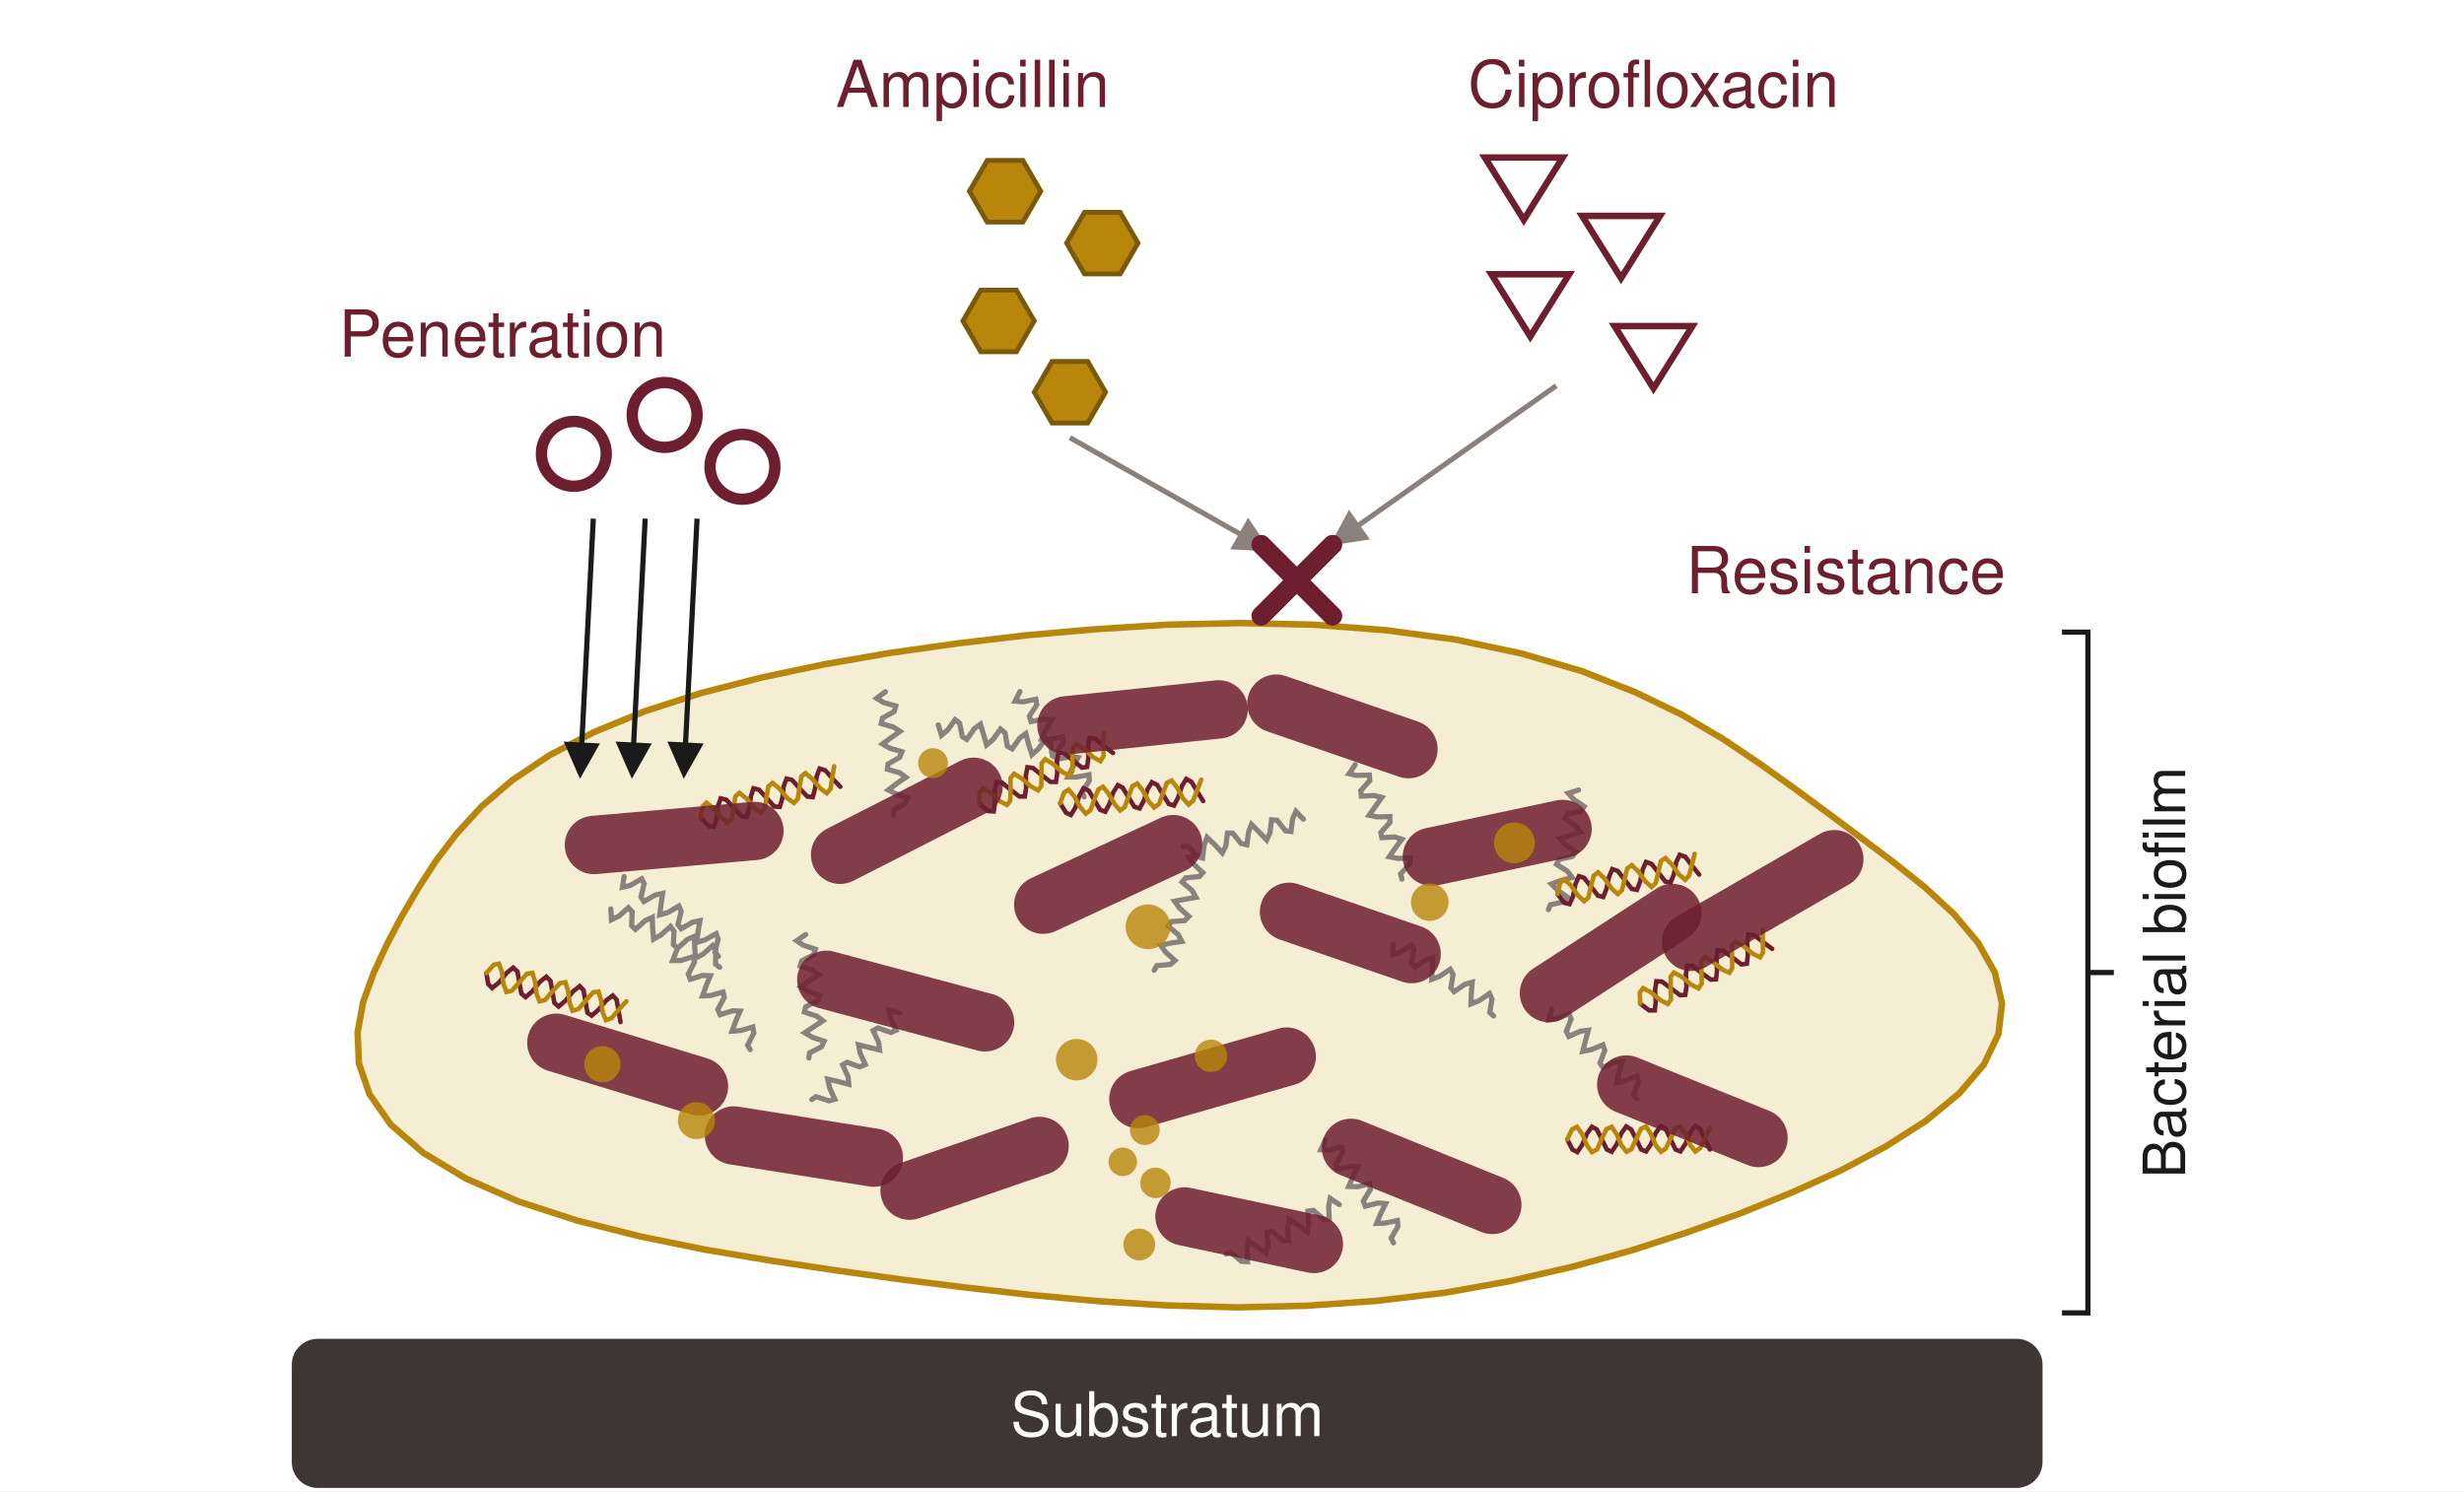
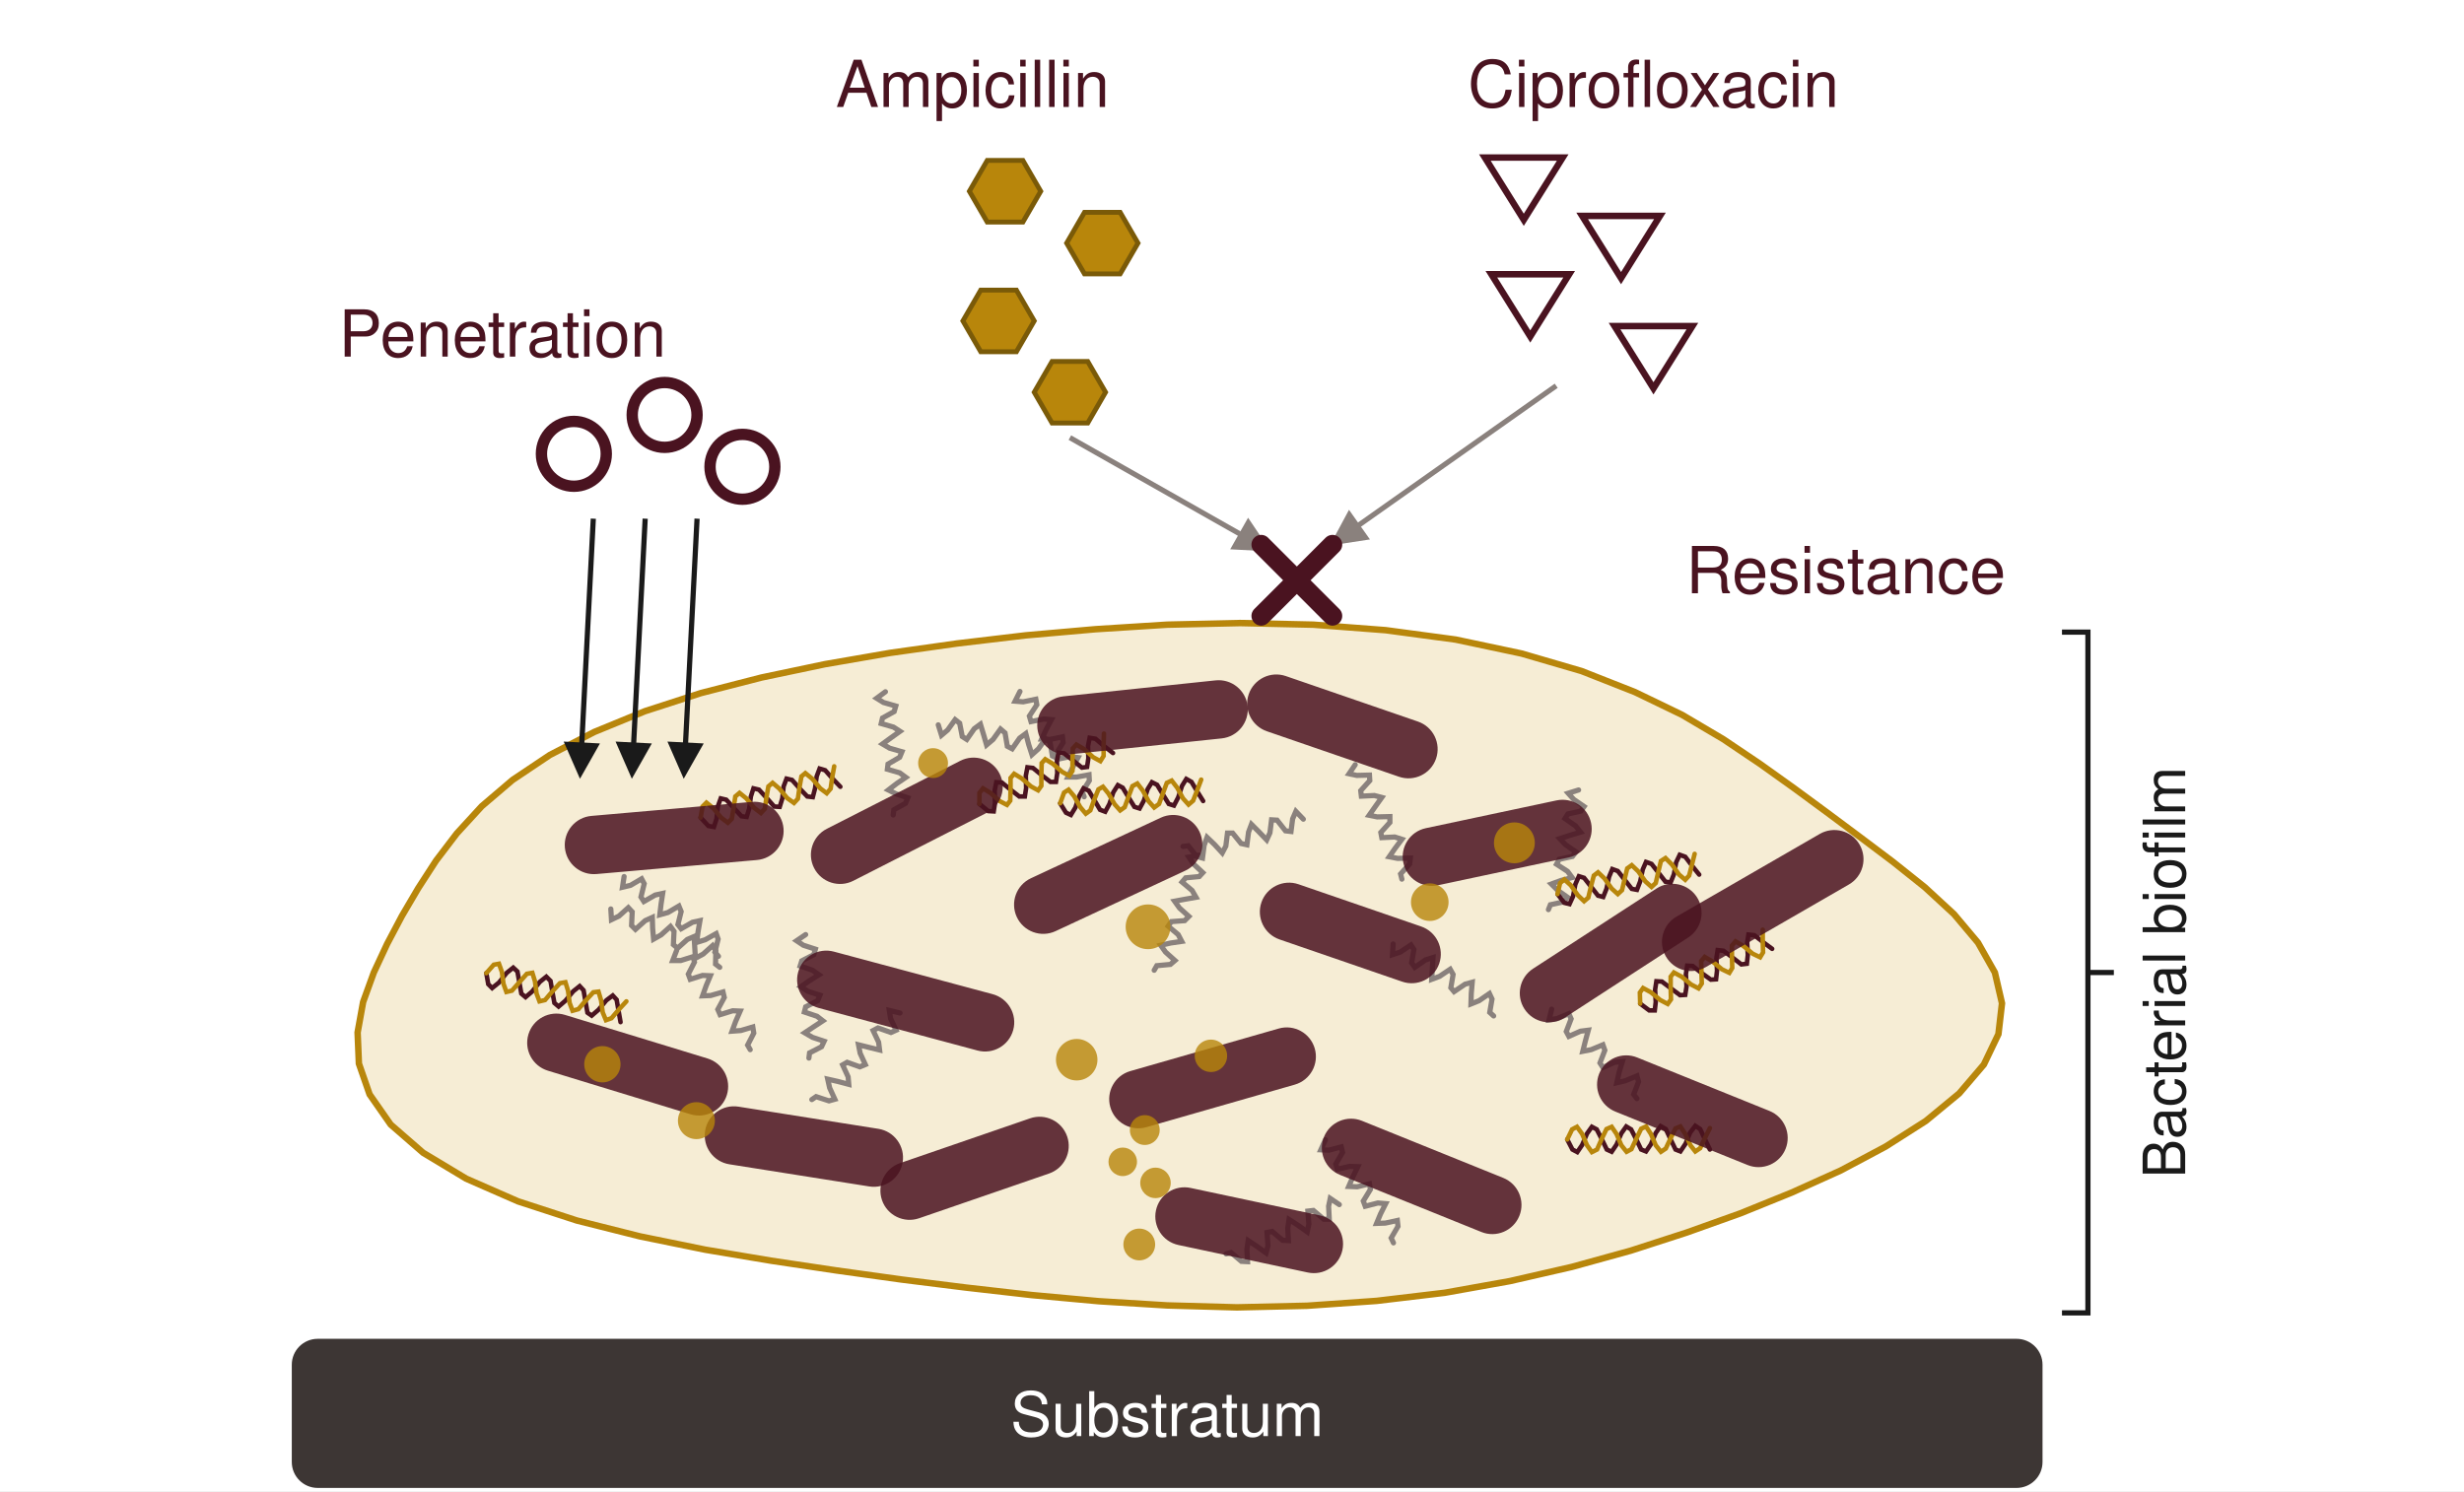
<svg xmlns="http://www.w3.org/2000/svg" viewBox="0 0 760 460" width="760" height="460" font-family="Helvetica, Arial, sans-serif">
  <defs>
    <marker id="ah" viewBox="0 0 10 10" refX="8" refY="5" markerWidth="7" markerHeight="7" orient="auto-start-reverse">
      <path d="M0,0 L10,5 L0,10 z" fill="#1a1a1a" />
    </marker>
    <marker id="ahg" viewBox="0 0 10 10" refX="8" refY="5" markerWidth="7" markerHeight="7" orient="auto-start-reverse">
      <path d="M0,0 L10,5 L0,10 z" fill="#8a817d" />
    </marker>
  </defs>
  <rect width="760" height="460" fill="#ffffff" />
  <path d="M615.3,300.0 L617.5,309.5 L616.4,319.0 L611.9,328.4 L604.3,337.3 L594.0,345.8 L581.6,353.7 L567.7,361.1 L552.6,367.9 L536.8,374.3 L520.3,380.2 L503.0,385.8 L484.9,390.8 L465.7,395.2 L445.6,398.8 L424.6,401.3 L403.2,402.8 L381.5,403.3 L360.0,402.7 L338.9,401.4 L318.2,399.5 L298.0,397.2 L278.0,394.7 L257.9,391.9 L237.8,388.9 L217.5,385.5 L197.4,381.4 L177.9,376.5 L159.8,370.6 L143.8,363.6 L130.5,355.6 L120.5,346.9 L114.0,337.6 L110.7,328.1 L110.3,318.5 L112.0,309.1 L115.3,300.0 L119.4,291.2 L124.0,282.5 L129.0,274.0 L134.5,265.5 L140.9,257.1 L148.6,248.7 L158.1,240.6 L169.6,232.9 L183.3,225.8 L198.9,219.4 L216.2,213.8 L234.9,209.0 L254.4,204.9 L274.6,201.4 L295.2,198.5 L316.3,196.0 L337.9,194.1 L360.0,192.7 L382.5,192.2 L405.1,192.7 L427.4,194.4 L449.0,197.3 L469.3,201.6 L487.8,207.0 L504.3,213.5 L518.8,220.5 L531.5,228.0 L542.8,235.6 L553.3,243.1 L563.5,250.6 L573.7,258.2 L583.8,265.8 L593.7,273.7 L602.7,282.0 L610.1,290.8 Z" fill="#f6edd5" stroke="#b8860b" stroke-width="2" />
  <polyline points="289.4,223.6 290.4,226.8 292.3,225.2 294.6,222.0 296.0,223.1 296.8,227.2 298.2,228.1 300.5,224.8 302.4,223.4 303.4,226.7 304.3,229.8 306.3,228.1 308.6,224.9 310.0,226.1 310.7,230.2 312.2,231.0 314.5,227.7 316.4,226.3 317.3,229.7 318.3,232.8 320.3,231.0 322.5,227.9 323.9,229.1 324.6,233.2 326.1,233.9" fill="none" stroke="#8a817d" stroke-width="1.6" stroke-linecap="round" />
  <polyline points="208.7,293.2 207.5,296.3 210.0,296.3 213.8,295.1 214.2,296.8 212.3,300.5 212.9,302.1 216.7,300.9 219.1,301.0 217.8,304.1 216.7,307.2 219.2,307.1 223.0,306.0 223.4,307.7 221.4,311.4 222.1,313.0 226.0,311.8 228.3,311.9 226.9,315.1 225.8,318.1 228.5,317.9 232.2,316.8 232.5,318.7 230.6,322.4 231.4,323.8" fill="none" stroke="#8a817d" stroke-width="1.6" stroke-linecap="round" />
  <polyline points="277.6,312.5 274.3,311.7 274.7,314.2 276.4,317.8 274.8,318.5 270.8,317.1 269.3,317.9 271.0,321.5 271.3,323.9 268.0,323.1 264.8,322.3 265.3,324.9 266.9,328.4 265.2,329.1 261.3,327.7 259.9,328.5 261.6,332.2 261.8,334.5 258.4,333.6 255.3,332.9 255.9,335.6 257.5,339.1 255.7,339.6 251.7,338.3 250.4,339.2" fill="none" stroke="#8a817d" stroke-width="1.6" stroke-linecap="round" />
  <polyline points="429.7,291.2 429.5,294.5 431.9,293.7 435.2,291.5 436.1,292.9 435.4,297.0 436.4,298.4 439.7,296.1 442.0,295.4 441.8,298.8 441.6,302.1 444.0,301.2 447.3,299.0 448.2,300.6 447.5,304.7 448.5,305.9 451.9,303.6 454.1,303.0 453.8,306.5 453.7,309.7 456.2,308.7 459.4,306.5 460.2,308.2 459.5,312.3 460.7,313.4" fill="none" stroke="#8a817d" stroke-width="1.6" stroke-linecap="round" />
  <polyline points="402.0,252.7 399.7,250.3 398.7,252.6 398.2,256.5 396.5,256.3 393.9,253.0 392.2,252.9 391.7,256.9 390.7,259.1 388.3,256.6 386.0,254.3 385.1,256.7 384.6,260.6 382.8,260.2 380.2,257.0 378.6,257.0 378.1,261.0 377.0,263.1 374.6,260.5 372.3,258.3 371.4,260.8 370.9,264.7 369.1,264.2 366.5,260.9 364.9,261.1" fill="none" stroke="#8a817d" stroke-width="1.6" stroke-linecap="round" />
  <polyline points="413.1,371.6 410.3,369.7 409.8,372.1 410.0,376.1 408.3,376.1 405.1,373.4 403.4,373.6 403.7,377.6 403.2,380.0 400.4,378.0 397.6,376.2 397.2,378.8 397.4,382.7 395.6,382.6 392.4,379.9 390.8,380.2 391.1,384.3 390.5,386.5 387.7,384.5 385.0,382.7 384.6,385.4 384.8,389.2 382.9,389.1 379.7,386.4 378.2,386.8" fill="none" stroke="#8a817d" stroke-width="1.6" stroke-linecap="round" />
  <polyline points="370.0,263.8 366.7,264.4 368.1,266.5 371.0,269.2 369.9,270.4 365.7,270.8 364.6,272.1 367.7,274.7 368.9,276.8 365.5,277.4 362.3,278.0 363.8,280.1 366.7,282.7 365.4,284.0 361.3,284.3 360.3,285.7 363.4,288.3 364.5,290.4 361.1,290.9 358.0,291.6 359.5,293.7 362.4,296.3 361.0,297.5 356.8,297.9 356.0,299.3" fill="none" stroke="#8a817d" stroke-width="1.6" stroke-linecap="round" />
  <polyline points="314.6,213.3 313.1,216.3 315.6,216.5 319.5,215.7 319.8,217.4 317.5,220.9 318.0,222.6 321.9,221.8 324.3,222.0 322.7,225.0 321.3,228.0 323.9,228.1 327.7,227.3 327.9,229.1 325.7,232.6 326.2,234.2 330.1,233.4 332.5,233.7 330.8,236.8 329.4,239.7 332.1,239.7 335.9,239.0 336.0,240.8 333.8,244.3 334.4,245.8" fill="none" stroke="#8a817d" stroke-width="1.6" stroke-linecap="round" />
  <polyline points="248.5,288.3 245.7,290.2 247.8,291.6 251.5,292.8 251.0,294.5 247.3,296.4 246.8,298.0 250.6,299.3 252.6,300.7 249.7,302.5 247.0,304.4 249.2,305.8 252.9,307.0 252.2,308.7 248.5,310.6 248.1,312.2 252.0,313.5 253.8,314.9 250.9,316.8 248.2,318.6 250.6,320.0 254.2,321.2 253.4,322.9 249.7,324.8 249.5,326.4" fill="none" stroke="#8a817d" stroke-width="1.6" stroke-linecap="round" />
  <polyline points="192.5,270.4 192.0,273.7 194.5,273.1 197.9,271.1 198.7,272.6 197.7,276.7 198.6,278.1 202.1,276.1 204.4,275.6 203.9,278.9 203.5,282.2 206.0,281.5 209.4,279.5 210.1,281.2 209.1,285.2 210.1,286.5 213.6,284.5 215.9,284.0 215.3,287.5 214.9,290.7 217.5,289.9 220.9,288.0 221.5,289.7 220.5,293.7 221.6,295.0" fill="none" stroke="#8a817d" stroke-width="1.6" stroke-linecap="round" />
  <polyline points="418.0,235.9 416.1,238.7 418.5,239.2 422.4,239.1 422.5,240.8 419.7,243.9 419.9,245.6 423.9,245.4 426.2,246.0 424.2,248.8 422.3,251.5 424.8,252.0 428.7,251.9 428.7,253.7 425.9,256.8 426.2,258.4 430.2,258.2 432.4,258.9 430.3,261.7 428.5,264.3 431.1,264.8 435.0,264.7 434.8,266.5 432.0,269.6 432.4,271.2" fill="none" stroke="#8a817d" stroke-width="1.6" stroke-linecap="round" />
  <polyline points="486.9,243.7 483.7,244.7 485.4,246.6 488.6,248.8 487.6,250.2 483.6,251.1 482.7,252.5 486.0,254.8 487.5,256.7 484.2,257.7 481.1,258.7 482.9,260.6 486.1,262.8 485.0,264.2 480.9,265.1 480.1,266.6 483.5,268.8 484.9,270.7 481.5,271.6 478.5,272.7 480.4,274.6 483.5,276.8 482.3,278.2 478.2,279.1 477.6,280.6" fill="none" stroke="#8a817d" stroke-width="1.6" stroke-linecap="round" />
  <polyline points="478.6,311.3 477.8,314.6 480.3,314.2 483.9,312.7 484.6,314.3 483.1,318.2 483.9,319.7 487.5,318.1 489.9,317.8 489.0,321.1 488.2,324.3 490.8,323.8 494.4,322.3 495.0,324.0 493.5,327.9 494.4,329.3 498.0,327.7 500.4,327.5 499.4,330.8 498.7,334.0 501.3,333.4 504.9,331.9 505.4,333.7 503.9,337.6 504.9,338.9" fill="none" stroke="#8a817d" stroke-width="1.6" stroke-linecap="round" />
  <polyline points="273.1,213.4 270.4,215.4 272.5,216.7 276.3,217.8 275.8,219.5 272.2,221.5 271.8,223.2 275.6,224.3 277.6,225.6 274.8,227.6 272.2,229.5 274.4,230.8 278.2,231.9 277.5,233.6 273.9,235.7 273.7,237.3 277.5,238.4 279.4,239.8 276.6,241.7 274.0,243.7 276.4,244.9 280.0,246.1 279.3,247.8 275.7,249.8 275.5,251.4" fill="none" stroke="#8a817d" stroke-width="1.6" stroke-linecap="round" />
  <polyline points="408.8,351.6 407.4,354.7 409.9,354.8 413.7,353.8 414.1,355.5 412.0,359.1 412.5,360.7 416.3,359.8 418.8,359.9 417.3,363.0 416.0,366.0 418.6,366.1 422.4,365.2 422.7,366.9 420.5,370.5 421.1,372.1 425.0,371.1 427.4,371.3 425.8,374.5 424.6,377.4 427.3,377.3 431.0,376.5 431.2,378.3 429.1,381.9 429.8,383.4" fill="none" stroke="#8a817d" stroke-width="1.6" stroke-linecap="round" />
  <polyline points="188.4,280.4 188.6,283.7 190.9,282.6 193.8,280.0 195.0,281.3 194.8,285.5 196.0,286.7 199.0,284.0 201.2,283.0 201.3,286.4 201.6,289.7 203.9,288.4 206.8,285.8 207.9,287.3 207.7,291.4 209.0,292.5 212.0,289.8 214.1,288.9 214.3,292.4 214.5,295.6 216.9,294.3 219.8,291.7 220.8,293.3 220.7,297.4 222.0,298.4" fill="none" stroke="#8a817d" stroke-width="1.6" stroke-linecap="round" />
-   <polyline points="480.4,275.8 482.5,278.5 484.1,278.9 485.2,276.5 485.9,272.8 487.0,270.3 488.6,270.8 490.8,273.6 492.9,276.3 494.5,276.7 495.5,274.2 496.3,270.5 497.3,268.1 499.0,268.7 501.2,271.5 503.3,274.2 504.9,274.5 505.9,271.9 506.7,268.2 507.7,265.9 509.4,266.5 511.6,269.3 513.7,272.0 515.3,272.2 516.3,269.7 517.0,266.0 518.1,263.7 519.8,264.3 522.0,267.2 524.1,269.8" fill="none" stroke="#6d1f2f" stroke-width="1.4" stroke-linecap="round" />
+   <polyline points="480.4,275.8 482.5,278.5 484.1,278.9 485.2,276.5 485.9,272.8 487.0,270.3 488.6,270.8 490.8,273.6 492.9,276.3 494.5,276.7 495.5,274.2 496.3,270.5 497.3,268.1 499.0,268.7 501.2,271.5 503.3,274.2 504.9,274.5 505.9,271.9 506.7,268.2 507.7,265.9 509.4,266.5 511.6,269.3 513.7,272.0 515.3,272.2 516.3,269.7 517.0,266.0 518.1,263.7 519.8,264.3 522.0,267.2 524.1,269.8" fill="none" stroke="#4a1320" stroke-width="1.4" stroke-linecap="round" />
  <polyline points="480.4,275.8 481.2,272.4 482.5,271.3 484.5,273.1 486.7,276.2 488.6,278.0 489.9,276.9 490.7,273.5 491.6,270.1 492.9,269.1 494.9,271.0 497.1,274.1 499.0,275.8 500.3,274.6 501.1,271.2 501.9,267.9 503.3,266.9 505.3,268.8 507.5,271.9 509.4,273.6 510.7,272.4 511.5,268.9 512.3,265.6 513.7,264.7 515.7,266.7 517.9,269.8 519.8,271.4 521.0,270.1 521.9,266.6 522.7,263.4" fill="none" stroke="#b8860b" stroke-width="1.4" stroke-linecap="round" />
-   <polyline points="302.1,248.0 304.8,250.2 306.5,250.3 306.9,247.7 306.8,243.9 307.3,241.3 309.0,241.4 311.7,243.6 314.4,245.7 316.1,245.7 316.5,243.1 316.4,239.3 316.9,236.7 318.6,236.9 321.3,239.1 324.0,241.2 325.7,241.2 326.1,238.5 326.0,234.7 326.5,232.2 328.2,232.4 331.0,234.6 333.7,236.8 335.3,236.6 335.7,233.9 335.6,230.1 336.1,227.6 337.9,227.9 340.6,230.2 343.3,232.3" fill="none" stroke="#6d1f2f" stroke-width="1.4" stroke-linecap="round" />
+   <polyline points="302.1,248.0 304.8,250.2 306.5,250.3 306.9,247.7 306.8,243.9 307.3,241.3 309.0,241.4 311.7,243.6 314.4,245.7 316.1,245.7 316.5,243.1 316.4,239.3 316.9,236.7 318.6,236.9 321.3,239.1 324.0,241.2 325.7,241.2 326.1,238.5 326.0,234.7 326.5,232.2 328.2,232.4 331.0,234.6 333.7,236.8 335.3,236.6 335.7,233.9 335.6,230.1 336.1,227.6 337.9,227.9 340.6,230.2 343.3,232.3" fill="none" stroke="#4a1320" stroke-width="1.4" stroke-linecap="round" />
  <polyline points="302.1,248.0 302.1,244.6 303.2,243.2 305.5,244.6 308.3,247.1 310.6,248.3 311.6,247.0 311.7,243.5 311.7,240.0 312.8,238.7 315.1,240.1 318.0,242.6 320.2,243.8 321.2,242.4 321.2,238.9 321.3,235.4 322.4,234.2 324.7,235.6 327.6,238.1 329.8,239.3 330.8,237.8 330.8,234.3 330.9,230.9 332.0,229.7 334.4,231.1 337.2,233.6 339.4,234.8 340.4,233.2 340.4,229.7 340.5,226.3" fill="none" stroke="#b8860b" stroke-width="1.4" stroke-linecap="round" />
-   <polyline points="150.0,300.2 150.6,303.6 151.8,304.8 153.9,303.1 156.3,300.1 158.3,298.5 159.6,299.7 160.2,303.1 160.8,306.5 162.1,307.6 164.1,305.9 166.5,302.9 168.5,301.3 169.8,302.6 170.4,306.1 171.0,309.4 172.3,310.5 174.4,308.7 176.8,305.8 178.8,304.2 180.0,305.5 180.6,309.0 181.2,312.4 182.5,313.3 184.6,311.5 187.0,308.6 189.0,307.1 190.2,308.4 190.8,311.9 191.4,315.3" fill="none" stroke="#6d1f2f" stroke-width="1.4" stroke-linecap="round" />
+   <polyline points="150.0,300.2 150.6,303.6 151.8,304.8 153.9,303.1 156.3,300.1 158.3,298.5 159.6,299.7 160.2,303.1 160.8,306.5 162.1,307.6 164.1,305.9 166.5,302.9 168.5,301.3 169.8,302.6 170.4,306.1 171.0,309.4 172.3,310.5 174.4,308.7 176.8,305.8 178.8,304.2 180.0,305.5 180.6,309.0 181.2,312.4 182.5,313.3 184.6,311.5 187.0,308.6 189.0,307.1 190.2,308.4 190.8,311.9 191.4,315.3" fill="none" stroke="#4a1320" stroke-width="1.4" stroke-linecap="round" />
  <polyline points="150.0,300.2 152.3,297.6 153.9,297.3 154.8,299.8 155.3,303.5 156.2,306.0 157.9,305.6 160.2,303.0 162.5,300.4 164.2,300.1 165.0,302.7 165.5,306.5 166.4,308.9 168.1,308.5 170.4,305.8 172.7,303.3 174.4,303.0 175.2,305.6 175.7,309.4 176.6,311.8 178.4,311.3 180.7,308.6 183.0,306.1 184.6,305.9 185.4,308.6 185.9,312.3 186.9,314.7 188.6,314.1 190.9,311.4 193.2,308.9" fill="none" stroke="#b8860b" stroke-width="1.4" stroke-linecap="round" />
-   <polyline points="327.0,247.8 328.8,250.7 330.3,251.4 331.7,249.1 332.9,245.5 334.2,243.2 335.8,243.9 337.6,246.9 339.3,249.8 340.9,250.4 342.2,248.0 343.4,244.4 344.8,242.2 346.3,243.0 348.1,246.0 349.9,248.9 351.5,249.4 352.8,247.0 354.0,243.4 355.3,241.3 356.9,242.1 358.7,245.1 360.5,248.0 362.1,248.5 363.4,246.0 364.6,242.4 365.9,240.3 367.5,241.2 369.3,244.2 371.1,247.1" fill="none" stroke="#6d1f2f" stroke-width="1.4" stroke-linecap="round" />
+   <polyline points="327.0,247.8 328.8,250.7 330.3,251.4 331.7,249.1 332.9,245.5 334.2,243.2 335.8,243.9 337.6,246.9 339.3,249.8 340.9,250.4 342.2,248.0 343.4,244.4 344.8,242.2 346.3,243.0 348.1,246.0 349.9,248.9 351.5,249.4 352.8,247.0 354.0,243.4 355.3,241.3 356.9,242.1 358.7,245.1 360.5,248.0 362.1,248.5 363.4,246.0 364.6,242.4 365.9,240.3 367.5,241.2 369.3,244.2 371.1,247.1" fill="none" stroke="#4a1320" stroke-width="1.4" stroke-linecap="round" />
  <polyline points="327.0,247.8 328.2,244.5 329.6,243.6 331.3,245.6 333.2,249.0 334.9,251.0 336.3,250.0 337.5,246.7 338.8,243.5 340.2,242.7 341.9,244.8 343.8,248.1 345.5,250.0 346.9,249.0 348.1,245.7 349.3,242.5 350.8,241.7 352.5,243.9 354.3,247.2 356.0,249.1 357.5,248.0 358.7,244.7 359.9,241.5 361.4,240.8 363.1,243.0 364.9,246.3 366.6,248.2 368.0,247.0 369.3,243.7 370.5,240.5" fill="none" stroke="#b8860b" stroke-width="1.4" stroke-linecap="round" />
-   <polyline points="505.9,309.6 508.7,311.7 510.4,311.7 510.7,309.1 510.5,305.3 510.9,302.7 512.6,302.8 515.4,304.9 518.2,307.0 519.8,306.9 520.2,304.3 520.0,300.5 520.4,297.9 522.1,298.0 524.9,300.2 527.7,302.2 529.3,302.1 529.6,299.4 529.4,295.6 529.8,293.1 531.6,293.3 534.4,295.4 537.1,297.5 538.8,297.3 539.1,294.6 538.9,290.8 539.3,288.3 541.1,288.5 543.9,290.7 546.6,292.7" fill="none" stroke="#6d1f2f" stroke-width="1.4" stroke-linecap="round" />
+   <polyline points="505.9,309.6 508.7,311.7 510.4,311.7 510.7,309.1 510.5,305.3 510.9,302.7 512.6,302.8 515.4,304.9 518.2,307.0 519.8,306.9 520.2,304.3 520.0,300.5 520.4,297.9 522.1,298.0 524.9,300.2 527.7,302.2 529.3,302.1 529.6,299.4 529.4,295.6 529.8,293.1 531.6,293.3 534.4,295.4 537.1,297.5 538.8,297.3 539.1,294.6 538.9,290.8 539.3,288.3 541.1,288.5 543.9,290.7 546.6,292.7" fill="none" stroke="#4a1320" stroke-width="1.4" stroke-linecap="round" />
  <polyline points="505.9,309.6 505.8,306.2 506.8,304.8 509.2,306.1 512.1,308.5 514.4,309.7 515.4,308.3 515.3,304.8 515.3,301.3 516.3,300.0 518.7,301.3 521.6,303.7 523.9,304.9 524.9,303.4 524.8,299.9 524.7,296.5 525.8,295.2 528.2,296.6 531.1,299.0 533.4,300.1 534.3,298.6 534.2,295.1 534.2,291.7 535.3,290.4 537.7,291.8 540.6,294.2 542.9,295.3 543.8,293.8 543.7,290.2 543.7,286.8" fill="none" stroke="#b8860b" stroke-width="1.4" stroke-linecap="round" />
-   <polyline points="216.1,252.2 218.5,254.8 220.2,255.1 221.0,252.6 221.4,248.8 222.3,246.3 224.0,246.7 226.3,249.2 228.7,251.8 230.3,252.0 231.1,249.4 231.6,245.7 232.4,243.2 234.1,243.6 236.5,246.2 238.8,248.8 240.5,248.9 241.3,246.3 241.7,242.6 242.6,240.2 244.3,240.6 246.7,243.3 249.0,245.7 250.7,245.9 251.4,243.2 251.9,239.5 252.8,237.1 254.5,237.6 256.9,240.3 259.2,242.7" fill="none" stroke="#6d1f2f" stroke-width="1.4" stroke-linecap="round" />
+   <polyline points="216.1,252.2 218.5,254.8 220.2,255.1 221.0,252.6 221.4,248.8 222.3,246.3 224.0,246.7 226.3,249.2 228.7,251.8 230.3,252.0 231.1,249.4 231.6,245.7 232.4,243.2 234.1,243.6 236.5,246.2 238.8,248.8 240.5,248.9 241.3,246.3 241.7,242.6 242.6,240.2 244.3,240.6 246.7,243.3 249.0,245.7 250.7,245.9 251.4,243.2 251.9,239.5 252.8,237.1 254.5,237.6 256.9,240.3 259.2,242.7" fill="none" stroke="#4a1320" stroke-width="1.4" stroke-linecap="round" />
  <polyline points="216.1,252.2 216.7,248.8 217.9,247.6 220.0,249.3 222.4,252.2 224.5,253.8 225.7,252.6 226.3,249.1 226.8,245.7 228.1,244.6 230.2,246.3 232.6,249.2 234.7,250.8 235.9,249.5 236.4,246.0 237.0,242.6 238.3,241.5 240.4,243.3 242.8,246.2 244.9,247.7 246.1,246.4 246.6,242.9 247.2,239.5 248.4,238.5 250.6,240.3 253.0,243.2 255.0,244.7 256.2,243.3 256.7,239.7 257.3,236.4" fill="none" stroke="#b8860b" stroke-width="1.4" stroke-linecap="round" />
-   <polyline points="483.4,351.5 485.0,354.6 486.5,355.4 488.0,353.2 489.5,349.7 491.0,347.6 492.5,348.4 494.1,351.5 495.6,354.6 497.1,355.3 498.6,353.1 500.1,349.6 501.6,347.5 503.1,348.4 504.7,351.5 506.2,354.6 507.7,355.2 509.2,353.0 510.7,349.5 512.2,347.4 513.8,348.3 515.3,351.5 516.8,354.6 518.3,355.2 519.9,352.8 521.3,349.4 522.9,347.3 524.4,348.3 525.9,351.5 527.4,354.6" fill="none" stroke="#6d1f2f" stroke-width="1.4" stroke-linecap="round" />
+   <polyline points="483.4,351.5 485.0,354.6 486.5,355.4 488.0,353.2 489.5,349.7 491.0,347.6 492.5,348.4 494.1,351.5 495.6,354.6 497.1,355.3 498.6,353.1 500.1,349.6 501.6,347.5 503.1,348.4 504.7,351.5 506.2,354.6 507.7,355.2 509.2,353.0 510.7,349.5 512.2,347.4 513.8,348.3 515.3,351.5 516.8,354.6 518.3,355.2 519.9,352.8 521.3,349.4 522.9,347.3 524.4,348.3 525.9,351.5 527.4,354.6" fill="none" stroke="#4a1320" stroke-width="1.4" stroke-linecap="round" />
  <polyline points="483.4,351.5 484.9,348.4 486.4,347.6 488.0,349.8 489.5,353.3 491.0,355.4 492.6,354.6 494.0,351.4 495.5,348.3 497.1,347.6 498.6,349.8 500.1,353.3 501.7,355.3 503.2,354.5 504.7,351.3 506.2,348.2 507.7,347.5 509.2,349.8 510.7,353.3 512.3,355.3 513.8,354.3 515.3,351.1 516.8,348.1 518.3,347.5 519.8,349.8 521.4,353.3 522.9,355.2 524.4,354.2 525.9,351.0 527.4,348.0" fill="none" stroke="#b8860b" stroke-width="1.4" stroke-linecap="round" />
-   <rect x="406.0" y="353.9" width="65.0" height="18" rx="9" transform="rotate(22 438.5 362.9)" fill="#6d1f2f" fill-opacity="0.85" />
-   <rect x="341.2" y="323.5" width="65.6" height="18" rx="9" transform="rotate(-16 374.0 332.5)" fill="#6d1f2f" fill-opacity="0.85" />
-   <rect x="161.6" y="319.4" width="64.0" height="18" rx="9" transform="rotate(17 193.6 328.4)" fill="#6d1f2f" fill-opacity="0.85" />
-   <rect x="355.9" y="370.5" width="58.8" height="18" rx="9" transform="rotate(12 385.3 379.5)" fill="#6d1f2f" fill-opacity="0.85" />
-   <rect x="465.1" y="285.0" width="63.4" height="18" rx="9" transform="rotate(-33 496.8 294.0)" fill="#6d1f2f" fill-opacity="0.85" />
-   <rect x="383.5" y="215.1" width="61.1" height="18" rx="9" transform="rotate(19 414.1 224.1)" fill="#6d1f2f" fill-opacity="0.85" />
-   <rect x="270.4" y="351.4" width="60.4" height="18" rx="9" transform="rotate(-19 300.6 360.4)" fill="#6d1f2f" fill-opacity="0.85" />
-   <rect x="174.1" y="249.5" width="67.7" height="18" rx="9" transform="rotate(-5 207.9 258.5)" fill="#6d1f2f" fill-opacity="0.85" />
-   <rect x="245.0" y="299.8" width="68.7" height="18" rx="9" transform="rotate(15 279.3 308.8)" fill="#6d1f2f" fill-opacity="0.85" />
-   <rect x="387.5" y="278.8" width="58.0" height="18" rx="9" transform="rotate(19 416.5 287.8)" fill="#6d1f2f" fill-opacity="0.85" />
-   <rect x="432.2" y="251.0" width="59.2" height="18" rx="9" transform="rotate(-12 461.8 260.0)" fill="#6d1f2f" fill-opacity="0.85" />
-   <rect x="217.1" y="344.7" width="61.7" height="18" rx="9" transform="rotate(9 248.0 353.7)" fill="#6d1f2f" fill-opacity="0.85" />
-   <rect x="310.7" y="260.7" width="62.2" height="18" rx="9" transform="rotate(-25 341.9 269.7)" fill="#6d1f2f" fill-opacity="0.85" />
-   <rect x="247.6" y="244.2" width="64.2" height="18" rx="9" transform="rotate(-27 279.7 253.2)" fill="#6d1f2f" fill-opacity="0.85" />
-   <rect x="491.0" y="333.8" width="62.0" height="18" rx="9" transform="rotate(22 522.0 342.8)" fill="#6d1f2f" fill-opacity="0.85" />
-   <rect x="319.8" y="212.3" width="65.2" height="18" rx="9" transform="rotate(-6 352.4 221.3)" fill="#6d1f2f" fill-opacity="0.85" />
-   <rect x="509.2" y="268.8" width="69.0" height="18" rx="9" transform="rotate(-30 543.7 277.8)" fill="#6d1f2f" fill-opacity="0.85" />
+   <rect x="406.0" y="353.9" width="65.0" height="18" rx="9" transform="rotate(22 438.5 362.9)" fill="#4a1320" fill-opacity="0.85" />
+   <rect x="341.2" y="323.5" width="65.6" height="18" rx="9" transform="rotate(-16 374.0 332.5)" fill="#4a1320" fill-opacity="0.85" />
+   <rect x="161.6" y="319.4" width="64.0" height="18" rx="9" transform="rotate(17 193.6 328.4)" fill="#4a1320" fill-opacity="0.85" />
+   <rect x="355.9" y="370.5" width="58.8" height="18" rx="9" transform="rotate(12 385.3 379.5)" fill="#4a1320" fill-opacity="0.85" />
+   <rect x="465.1" y="285.0" width="63.4" height="18" rx="9" transform="rotate(-33 496.8 294.0)" fill="#4a1320" fill-opacity="0.85" />
+   <rect x="383.5" y="215.1" width="61.1" height="18" rx="9" transform="rotate(19 414.1 224.1)" fill="#4a1320" fill-opacity="0.85" />
+   <rect x="270.4" y="351.4" width="60.4" height="18" rx="9" transform="rotate(-19 300.6 360.4)" fill="#4a1320" fill-opacity="0.85" />
+   <rect x="174.1" y="249.5" width="67.7" height="18" rx="9" transform="rotate(-5 207.9 258.5)" fill="#4a1320" fill-opacity="0.85" />
+   <rect x="245.0" y="299.8" width="68.7" height="18" rx="9" transform="rotate(15 279.3 308.8)" fill="#4a1320" fill-opacity="0.85" />
+   <rect x="387.5" y="278.8" width="58.0" height="18" rx="9" transform="rotate(19 416.5 287.8)" fill="#4a1320" fill-opacity="0.85" />
+   <rect x="432.2" y="251.0" width="59.2" height="18" rx="9" transform="rotate(-12 461.8 260.0)" fill="#4a1320" fill-opacity="0.85" />
+   <rect x="217.1" y="344.7" width="61.7" height="18" rx="9" transform="rotate(9 248.0 353.7)" fill="#4a1320" fill-opacity="0.85" />
+   <rect x="310.7" y="260.7" width="62.2" height="18" rx="9" transform="rotate(-25 341.9 269.7)" fill="#4a1320" fill-opacity="0.85" />
+   <rect x="247.6" y="244.2" width="64.2" height="18" rx="9" transform="rotate(-27 279.7 253.2)" fill="#4a1320" fill-opacity="0.85" />
+   <rect x="491.0" y="333.8" width="62.0" height="18" rx="9" transform="rotate(22 522.0 342.8)" fill="#4a1320" fill-opacity="0.85" />
+   <rect x="319.8" y="212.3" width="65.2" height="18" rx="9" transform="rotate(-6 352.4 221.3)" fill="#4a1320" fill-opacity="0.85" />
+   <rect x="509.2" y="268.8" width="69.0" height="18" rx="9" transform="rotate(-30 543.7 277.8)" fill="#4a1320" fill-opacity="0.85" />
  <circle cx="332.1" cy="326.9" r="6.4" fill="#b8860b" fill-opacity="0.8" />
  <circle cx="351.4" cy="383.9" r="4.9" fill="#b8860b" fill-opacity="0.8" />
  <circle cx="287.8" cy="235.4" r="4.6" fill="#b8860b" fill-opacity="0.8" />
  <circle cx="353.1" cy="348.6" r="4.6" fill="#b8860b" fill-opacity="0.8" />
  <circle cx="354.1" cy="285.9" r="6.9" fill="#b8860b" fill-opacity="0.8" />
  <circle cx="356.4" cy="364.9" r="4.7" fill="#b8860b" fill-opacity="0.8" />
  <circle cx="185.8" cy="328.3" r="5.6" fill="#b8860b" fill-opacity="0.8" />
  <circle cx="373.5" cy="325.7" r="5.0" fill="#b8860b" fill-opacity="0.8" />
  <circle cx="441.0" cy="278.3" r="5.8" fill="#b8860b" fill-opacity="0.8" />
  <circle cx="467.1" cy="260.0" r="6.3" fill="#b8860b" fill-opacity="0.8" />
  <circle cx="346.3" cy="358.4" r="4.4" fill="#b8860b" fill-opacity="0.8" />
  <circle cx="214.8" cy="345.7" r="5.7" fill="#b8860b" fill-opacity="0.8" />
  <rect x="90" y="413" width="540" height="46" rx="8" fill="#3d3634" />
  <text x="360" y="443" text-anchor="middle" font-size="19" fill="#ffffff">Substratum</text>
  <path d="M636,195 h8 v210 h-8 M644,300 h8" fill="none" stroke="#1a1a1a" stroke-width="1.6" />
  <text x="674" y="300" text-anchor="middle" font-size="18" fill="#1a1a1a" transform="rotate(-90 674 300)">Bacterial biofilm</text>
-   <circle cx="177" cy="140" r="10" fill="#ffffff" stroke="#6d1f2f" stroke-width="3.5" />
-   <circle cx="205" cy="128" r="10" fill="#ffffff" stroke="#6d1f2f" stroke-width="3.5" />
-   <circle cx="229" cy="144" r="10" fill="#ffffff" stroke="#6d1f2f" stroke-width="3.5" />
+   <circle cx="177" cy="140" r="10" fill="#ffffff" stroke="#4a1320" stroke-width="3.5" />
+   <circle cx="205" cy="128" r="10" fill="#ffffff" stroke="#4a1320" stroke-width="3.5" />
+   <circle cx="229" cy="144" r="10" fill="#ffffff" stroke="#4a1320" stroke-width="3.5" />
  <line x1="183" y1="160" x2="179" y2="238" stroke="#1a1a1a" stroke-width="1.6" marker-end="url(#ah)" />
  <line x1="199" y1="160" x2="195" y2="238" stroke="#1a1a1a" stroke-width="1.6" marker-end="url(#ah)" />
  <line x1="215" y1="160" x2="211" y2="238" stroke="#1a1a1a" stroke-width="1.6" marker-end="url(#ah)" />
-   <text x="155" y="110" text-anchor="middle" font-size="20" fill="#6d1f2f">Penetration</text>
+   <text x="155" y="110" text-anchor="middle" font-size="20" fill="#4a1320">Penetration</text>
  <polygon points="321.0,59.0 315.5,68.5 304.5,68.5 299.0,59.0 304.5,49.5 315.5,49.5" fill="#b8860b" stroke="#7a5a08" stroke-width="1.5" />
  <polygon points="351.0,75.0 345.5,84.5 334.5,84.5 329.0,75.0 334.5,65.5 345.5,65.5" fill="#b8860b" stroke="#7a5a08" stroke-width="1.5" />
  <polygon points="319.0,99.0 313.5,108.5 302.5,108.5 297.0,99.0 302.5,89.5 313.5,89.5" fill="#b8860b" stroke="#7a5a08" stroke-width="1.5" />
  <polygon points="341.0,121.0 335.5,130.5 324.5,130.5 319.0,121.0 324.5,111.5 335.5,111.5" fill="#b8860b" stroke="#7a5a08" stroke-width="1.5" />
-   <polygon points="458.0,48.6 482.0,48.6 470.0,67.8" fill="#ffffff" stroke="#6d1f2f" stroke-width="2" />
-   <polygon points="488.0,66.6 512.0,66.6 500.0,85.8" fill="#ffffff" stroke="#6d1f2f" stroke-width="2" />
-   <polygon points="460.0,84.6 484.0,84.6 472.0,103.8" fill="#ffffff" stroke="#6d1f2f" stroke-width="2" />
-   <polygon points="498.0,100.6 522.0,100.6 510.0,119.8" fill="#ffffff" stroke="#6d1f2f" stroke-width="2" />
+   <polygon points="458.0,48.6 482.0,48.6 470.0,67.8" fill="#ffffff" stroke="#4a1320" stroke-width="2" />
+   <polygon points="488.0,66.6 512.0,66.6 500.0,85.8" fill="#ffffff" stroke="#4a1320" stroke-width="2" />
+   <polygon points="460.0,84.6 484.0,84.6 472.0,103.8" fill="#ffffff" stroke="#4a1320" stroke-width="2" />
+   <polygon points="498.0,100.6 522.0,100.6 510.0,119.8" fill="#ffffff" stroke="#4a1320" stroke-width="2" />
  <line x1="330" y1="135" x2="390" y2="169" stroke="#8a817d" stroke-width="1.6" marker-end="url(#ahg)" />
  <line x1="480" y1="119" x2="412" y2="167" stroke="#8a817d" stroke-width="1.6" marker-end="url(#ahg)" />
-   <path d="M389,168 L411,190 M411,168 L389,190" stroke="#6d1f2f" stroke-width="6" stroke-linecap="round" />
-   <text x="300" y="33" text-anchor="middle" font-size="20" fill="#6d1f2f">Ampicillin</text>
-   <text x="510" y="33" text-anchor="middle" font-size="20" fill="#6d1f2f">Ciprofloxacin</text>
-   <text x="520" y="183" text-anchor="start" font-size="20" fill="#6d1f2f">Resistance</text>
+   <path d="M389,168 L411,190 M411,168 L389,190" stroke="#4a1320" stroke-width="6" stroke-linecap="round" />
+   <text x="300" y="33" text-anchor="middle" font-size="20" fill="#4a1320">Ampicillin</text>
+   <text x="510" y="33" text-anchor="middle" font-size="20" fill="#4a1320">Ciprofloxacin</text>
+   <text x="520" y="183" text-anchor="start" font-size="20" fill="#4a1320">Resistance</text>
</svg>
